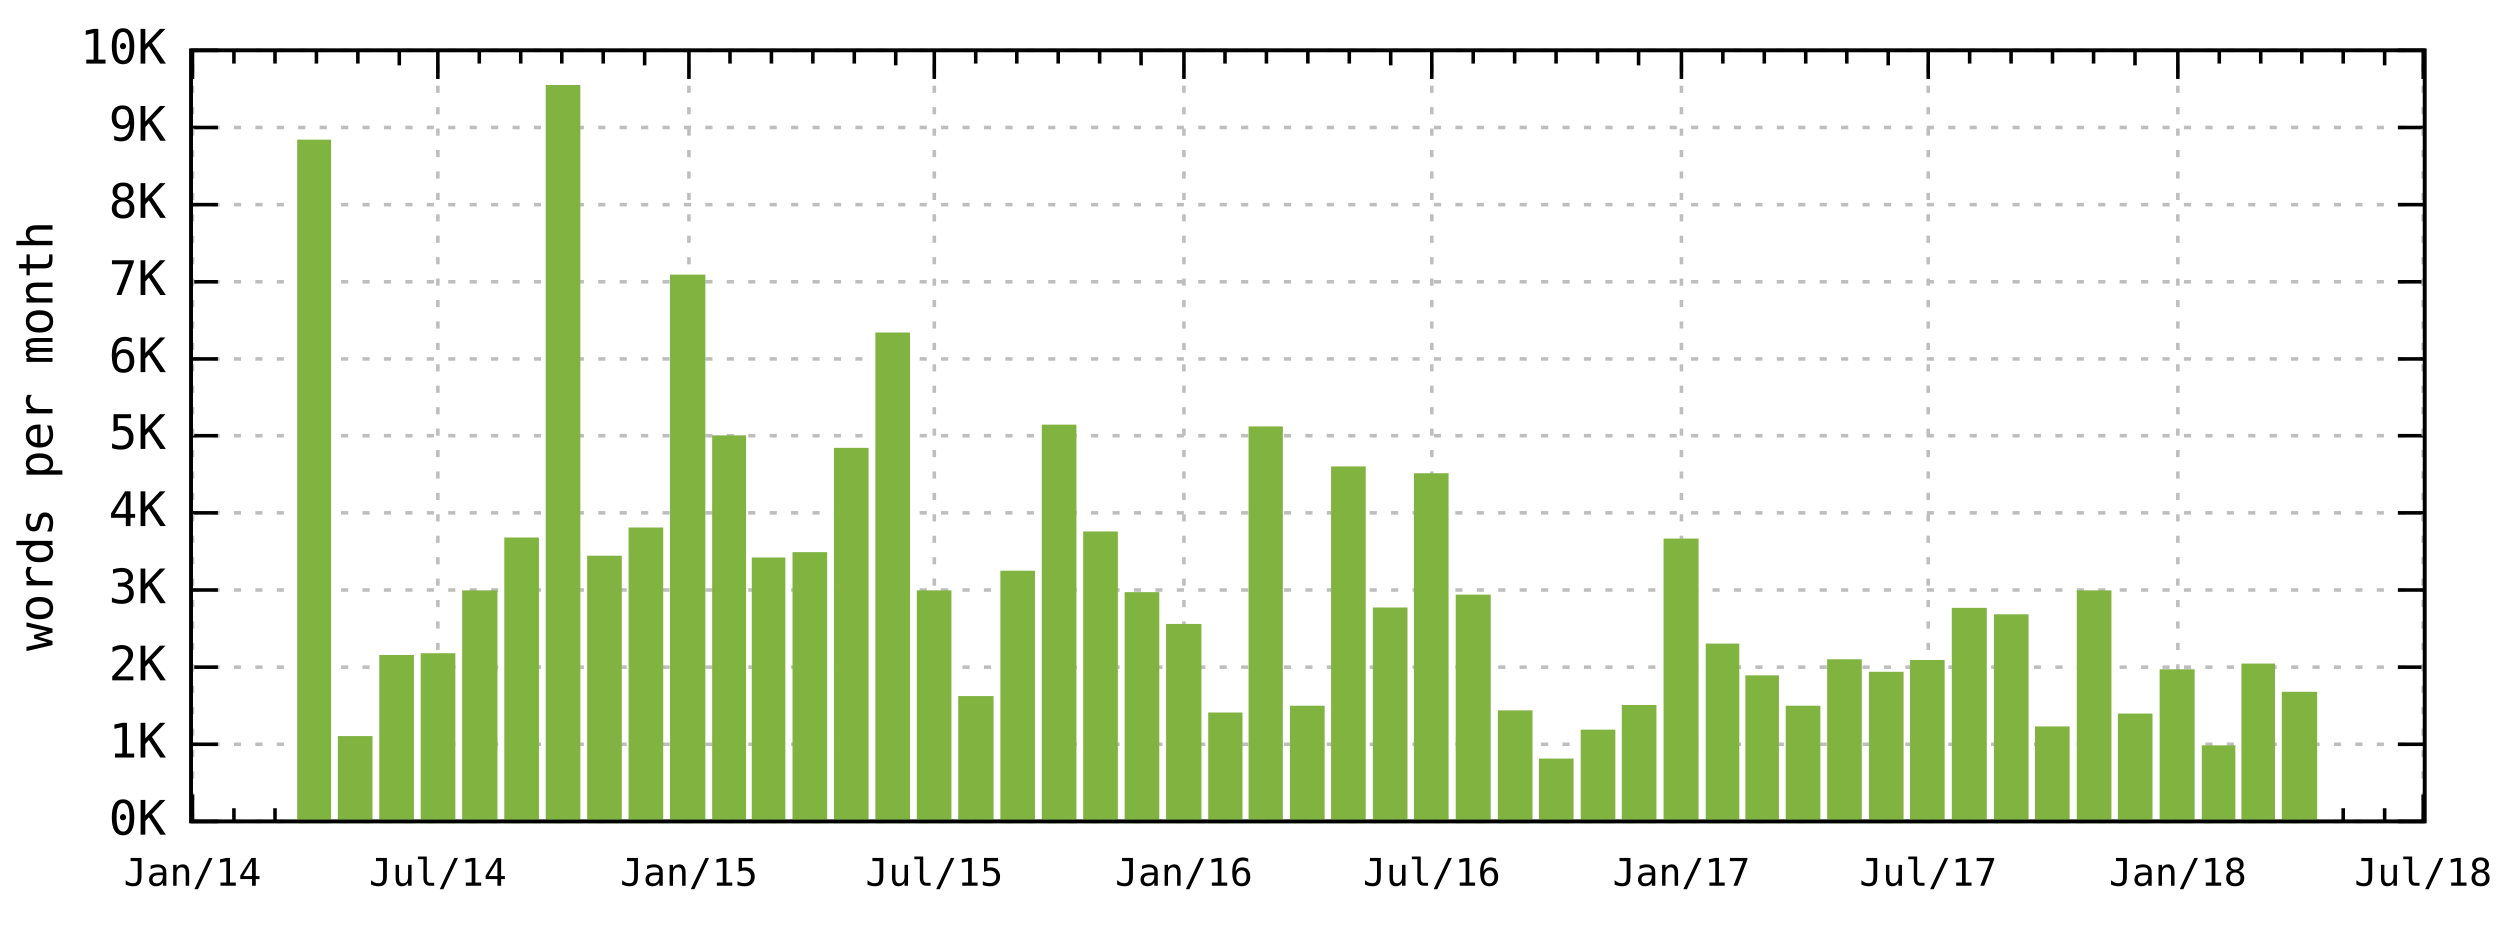
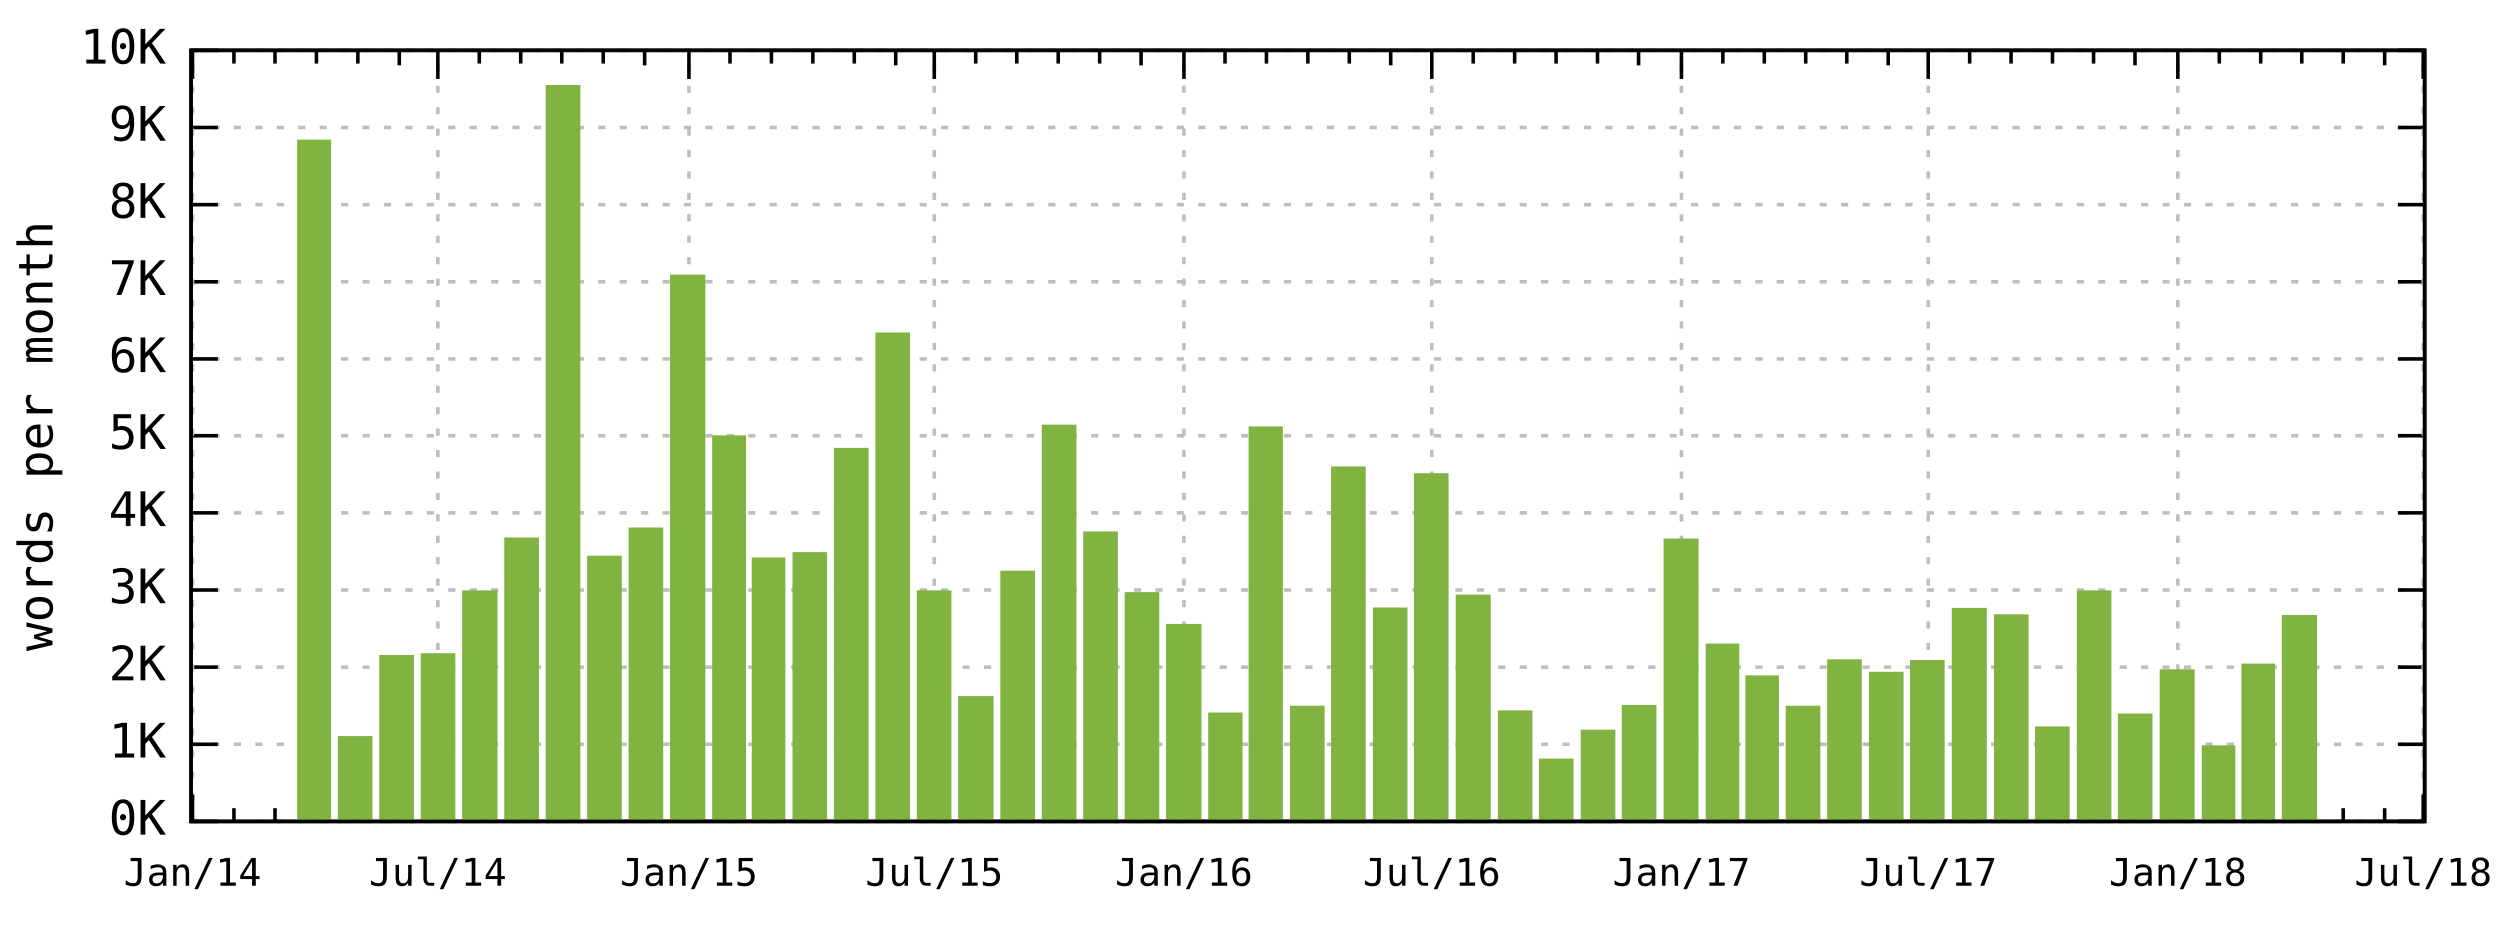
<svg xmlns="http://www.w3.org/2000/svg" xmlns:xlink="http://www.w3.org/1999/xlink" width="700" height="260" viewBox="0 0 700 260">
  <g id="gnuplot_canvas">
    <rect x="0" y="0" width="700" height="260" fill="none" />
    <defs>
      <circle id="gpDot" r="0.5" stroke-width="0.5" />
      <path id="gpPt0" stroke-width="0.267" stroke="currentColor" d="M-1,0 h2 M0,-1 v2" />
      <path id="gpPt1" stroke-width="0.267" stroke="currentColor" d="M-1,-1 L1,1 M1,-1 L-1,1" />
      <path id="gpPt2" stroke-width="0.267" stroke="currentColor" d="M-1,0 L1,0 M0,-1 L0,1 M-1,-1 L1,1 M-1,1 L1,-1" />
      <rect id="gpPt3" stroke-width="0.267" stroke="currentColor" x="-1" y="-1" width="2" height="2" />
      <rect id="gpPt4" stroke-width="0.267" stroke="currentColor" fill="currentColor" x="-1" y="-1" width="2" height="2" />
      <circle id="gpPt5" stroke-width="0.267" stroke="currentColor" cx="0" cy="0" r="1" />
      <use xlink:href="#gpPt5" id="gpPt6" fill="currentColor" stroke="none" />
      <path id="gpPt7" stroke-width="0.267" stroke="currentColor" d="M0,-1.33 L-1.33,0.67 L1.33,0.67 z" />
      <use xlink:href="#gpPt7" id="gpPt8" fill="currentColor" stroke="none" />
      <use xlink:href="#gpPt7" id="gpPt9" stroke="currentColor" transform="rotate(180)" />
      <use xlink:href="#gpPt9" id="gpPt10" fill="currentColor" stroke="none" />
      <use xlink:href="#gpPt3" id="gpPt11" stroke="currentColor" transform="rotate(45)" />
      <use xlink:href="#gpPt11" id="gpPt12" fill="currentColor" stroke="none" />
    </defs>
    <g style="fill:none; color:white; stroke:currentColor; stroke-width:1.00; stroke-linecap:butt; stroke-linejoin:miter">
</g>
    <g style="fill:none; color:black; stroke:currentColor; stroke-width:1.00; stroke-linecap:butt; stroke-linejoin:miter">
</g>
    <g style="fill:none; color:gray; stroke:currentColor; stroke-width:1.00; stroke-linecap:butt; stroke-linejoin:miter">
      <path stroke="rgb(190, 190, 190)" stroke-dasharray=" 2,4" class="gridline" d="M53.5,230.0 L678.9,230.0  h0.01" />
    </g>
    <g style="fill:none; color:black; stroke:currentColor; stroke-width:1.00; stroke-linecap:butt; stroke-linejoin:miter">
      <path stroke="black" d="M53.5,230.0 L61.0,230.0 M678.9,230.0 L671.4,230.0  h0.01" />
      <g transform="translate(46.5,233.7)" style="stroke:none; fill:rgb(0,0,0); font-family:monospace; font-size:10.00pt; text-anchor:end">
        <text>0K</text>
      </g>
    </g>
    <g style="fill:none; color:gray; stroke:currentColor; stroke-width:1.00; stroke-linecap:butt; stroke-linejoin:miter">
      <path stroke="rgb(190, 190, 190)" stroke-dasharray=" 2,4" class="gridline" d="M53.5,208.4 L678.9,208.4  h0.01" />
    </g>
    <g style="fill:none; color:black; stroke:currentColor; stroke-width:1.00; stroke-linecap:butt; stroke-linejoin:miter">
      <path stroke="black" d="M53.5,208.4 L61.0,208.4 M678.9,208.4 L671.4,208.4  h0.01" />
      <g transform="translate(46.5,212.1)" style="stroke:none; fill:rgb(0,0,0); font-family:monospace; font-size:10.00pt; text-anchor:end">
        <text>1K</text>
      </g>
    </g>
    <g style="fill:none; color:gray; stroke:currentColor; stroke-width:1.00; stroke-linecap:butt; stroke-linejoin:miter">
      <path stroke="rgb(190, 190, 190)" stroke-dasharray=" 2,4" class="gridline" d="M53.5,186.8 L678.9,186.8  h0.01" />
    </g>
    <g style="fill:none; color:black; stroke:currentColor; stroke-width:1.00; stroke-linecap:butt; stroke-linejoin:miter">
      <path stroke="black" d="M53.5,186.8 L61.0,186.8 M678.9,186.8 L671.4,186.8  h0.01" />
      <g transform="translate(46.5,190.5)" style="stroke:none; fill:rgb(0,0,0); font-family:monospace; font-size:10.00pt; text-anchor:end">
        <text>2K</text>
      </g>
    </g>
    <g style="fill:none; color:gray; stroke:currentColor; stroke-width:1.00; stroke-linecap:butt; stroke-linejoin:miter">
      <path stroke="rgb(190, 190, 190)" stroke-dasharray=" 2,4" class="gridline" d="M53.5,165.2 L678.9,165.2  h0.01" />
    </g>
    <g style="fill:none; color:black; stroke:currentColor; stroke-width:1.00; stroke-linecap:butt; stroke-linejoin:miter">
      <path stroke="black" d="M53.5,165.2 L61.0,165.2 M678.9,165.2 L671.4,165.2  h0.01" />
      <g transform="translate(46.5,168.9)" style="stroke:none; fill:rgb(0,0,0); font-family:monospace; font-size:10.00pt; text-anchor:end">
        <text>3K</text>
      </g>
    </g>
    <g style="fill:none; color:gray; stroke:currentColor; stroke-width:1.00; stroke-linecap:butt; stroke-linejoin:miter">
      <path stroke="rgb(190, 190, 190)" stroke-dasharray=" 2,4" class="gridline" d="M53.5,143.6 L678.9,143.6  h0.01" />
    </g>
    <g style="fill:none; color:black; stroke:currentColor; stroke-width:1.00; stroke-linecap:butt; stroke-linejoin:miter">
      <path stroke="black" d="M53.5,143.6 L61.0,143.6 M678.9,143.6 L671.4,143.6  h0.01" />
      <g transform="translate(46.5,147.3)" style="stroke:none; fill:rgb(0,0,0); font-family:monospace; font-size:10.00pt; text-anchor:end">
        <text>4K</text>
      </g>
    </g>
    <g style="fill:none; color:gray; stroke:currentColor; stroke-width:1.00; stroke-linecap:butt; stroke-linejoin:miter">
      <path stroke="rgb(190, 190, 190)" stroke-dasharray=" 2,4" class="gridline" d="M53.5,122.0 L678.9,122.0  h0.01" />
    </g>
    <g style="fill:none; color:black; stroke:currentColor; stroke-width:1.00; stroke-linecap:butt; stroke-linejoin:miter">
      <path stroke="black" d="M53.5,122.0 L61.0,122.0 M678.9,122.0 L671.4,122.0  h0.01" />
      <g transform="translate(46.5,125.7)" style="stroke:none; fill:rgb(0,0,0); font-family:monospace; font-size:10.00pt; text-anchor:end">
        <text>5K</text>
      </g>
    </g>
    <g style="fill:none; color:gray; stroke:currentColor; stroke-width:1.00; stroke-linecap:butt; stroke-linejoin:miter">
      <path stroke="rgb(190, 190, 190)" stroke-dasharray=" 2,4" class="gridline" d="M53.5,100.5 L678.9,100.5  h0.01" />
    </g>
    <g style="fill:none; color:black; stroke:currentColor; stroke-width:1.00; stroke-linecap:butt; stroke-linejoin:miter">
      <path stroke="black" d="M53.5,100.5 L61.0,100.5 M678.9,100.5 L671.4,100.5  h0.01" />
      <g transform="translate(46.5,104.2)" style="stroke:none; fill:rgb(0,0,0); font-family:monospace; font-size:10.00pt; text-anchor:end">
        <text>6K</text>
      </g>
    </g>
    <g style="fill:none; color:gray; stroke:currentColor; stroke-width:1.00; stroke-linecap:butt; stroke-linejoin:miter">
      <path stroke="rgb(190, 190, 190)" stroke-dasharray=" 2,4" class="gridline" d="M53.5,78.9 L678.9,78.9  h0.01" />
    </g>
    <g style="fill:none; color:black; stroke:currentColor; stroke-width:1.00; stroke-linecap:butt; stroke-linejoin:miter">
      <path stroke="black" d="M53.5,78.9 L61.0,78.9 M678.9,78.9 L671.4,78.9  h0.01" />
      <g transform="translate(46.5,82.6)" style="stroke:none; fill:rgb(0,0,0); font-family:monospace; font-size:10.00pt; text-anchor:end">
        <text>7K</text>
      </g>
    </g>
    <g style="fill:none; color:gray; stroke:currentColor; stroke-width:1.00; stroke-linecap:butt; stroke-linejoin:miter">
      <path stroke="rgb(190, 190, 190)" stroke-dasharray=" 2,4" class="gridline" d="M53.5,57.3 L678.9,57.3  h0.01" />
    </g>
    <g style="fill:none; color:black; stroke:currentColor; stroke-width:1.00; stroke-linecap:butt; stroke-linejoin:miter">
      <path stroke="black" d="M53.5,57.3 L61.0,57.3 M678.9,57.3 L671.4,57.3  h0.01" />
      <g transform="translate(46.5,61.0)" style="stroke:none; fill:rgb(0,0,0); font-family:monospace; font-size:10.00pt; text-anchor:end">
        <text>8K</text>
      </g>
    </g>
    <g style="fill:none; color:gray; stroke:currentColor; stroke-width:1.00; stroke-linecap:butt; stroke-linejoin:miter">
      <path stroke="rgb(190, 190, 190)" stroke-dasharray=" 2,4" class="gridline" d="M53.5,35.7 L678.9,35.7  h0.01" />
    </g>
    <g style="fill:none; color:black; stroke:currentColor; stroke-width:1.00; stroke-linecap:butt; stroke-linejoin:miter">
      <path stroke="black" d="M53.5,35.7 L61.0,35.7 M678.9,35.7 L671.4,35.7  h0.01" />
      <g transform="translate(46.5,39.4)" style="stroke:none; fill:rgb(0,0,0); font-family:monospace; font-size:10.00pt; text-anchor:end">
        <text>9K</text>
      </g>
    </g>
    <g style="fill:none; color:gray; stroke:currentColor; stroke-width:1.00; stroke-linecap:butt; stroke-linejoin:miter">
      <path stroke="rgb(190, 190, 190)" stroke-dasharray=" 2,4" class="gridline" d="M53.5,14.1 L678.9,14.1  h0.01" />
    </g>
    <g style="fill:none; color:black; stroke:currentColor; stroke-width:1.00; stroke-linecap:butt; stroke-linejoin:miter">
      <path stroke="black" d="M53.5,14.1 L61.0,14.1 M678.9,14.1 L671.4,14.1  h0.01" />
      <g transform="translate(46.5,17.8)" style="stroke:none; fill:rgb(0,0,0); font-family:monospace; font-size:10.00pt; text-anchor:end">
        <text>10K</text>
      </g>
    </g>
    <g style="fill:none; color:gray; stroke:currentColor; stroke-width:1.00; stroke-linecap:butt; stroke-linejoin:miter">
      <path stroke="rgb(190, 190, 190)" stroke-dasharray=" 2,4" class="gridline" d="M53.9,230.0 L53.9,14.1  h0.01" />
    </g>
    <g style="fill:none; color:black; stroke:currentColor; stroke-width:1.00; stroke-linecap:butt; stroke-linejoin:miter">
      <path stroke="black" d="M53.9,230.0 L53.9,222.5 M53.9,14.1 L53.9,21.6  h0.01" />
      <g transform="translate(53.9,248.0)" style="stroke:none; fill:rgb(0,0,0); font-family:monospace; font-size:8.00pt; text-anchor:middle">
        <text>Jan/14</text>
      </g>
      <path stroke="black" d="M65.5,230.0 L65.5,226.3 M65.5,14.1 L65.5,17.8 M77.0,230.0 L77.0,226.3 M77.0,14.1 L77.0,17.8    M88.6,230.0 L88.6,226.3 M88.6,14.1 L88.6,17.8 M100.2,230.0 L100.2,226.3 M100.2,14.1 L100.2,17.8    M111.8,230.0 L111.8,226.3 M111.8,14.1 L111.8,17.8  h0.01" />
    </g>
    <g style="fill:none; color:gray; stroke:currentColor; stroke-width:1.00; stroke-linecap:butt; stroke-linejoin:miter">
      <path stroke="rgb(190, 190, 190)" stroke-dasharray=" 2,4" class="gridline" d="M122.6,230.0 L122.6,14.1  h0.01" />
    </g>
    <g style="fill:none; color:black; stroke:currentColor; stroke-width:1.00; stroke-linecap:butt; stroke-linejoin:miter">
      <path stroke="black" d="M122.6,230.0 L122.6,222.5 M122.6,14.1 L122.6,21.6  h0.01" />
      <g transform="translate(122.6,248.0)" style="stroke:none; fill:rgb(0,0,0); font-family:monospace; font-size:8.00pt; text-anchor:middle">
        <text>Jul/14</text>
      </g>
      <path stroke="black" d="M134.2,230.0 L134.2,226.3 M134.2,14.1 L134.2,17.8 M145.8,230.0 L145.8,226.3 M145.8,14.1 L145.8,17.8    M157.3,230.0 L157.3,226.3 M157.3,14.1 L157.3,17.8 M168.9,230.0 L168.9,226.3 M168.9,14.1 L168.9,17.8    M180.5,230.0 L180.5,226.3 M180.5,14.1 L180.5,17.8  h0.01" />
    </g>
    <g style="fill:none; color:gray; stroke:currentColor; stroke-width:1.00; stroke-linecap:butt; stroke-linejoin:miter">
      <path stroke="rgb(190, 190, 190)" stroke-dasharray=" 2,4" class="gridline" d="M192.9,230.0 L192.9,14.1  h0.01" />
    </g>
    <g style="fill:none; color:black; stroke:currentColor; stroke-width:1.00; stroke-linecap:butt; stroke-linejoin:miter">
      <path stroke="black" d="M192.9,230.0 L192.9,222.5 M192.9,14.1 L192.9,21.6  h0.01" />
      <g transform="translate(192.9,248.0)" style="stroke:none; fill:rgb(0,0,0); font-family:monospace; font-size:8.00pt; text-anchor:middle">
        <text>Jan/15</text>
      </g>
      <path stroke="black" d="M204.4,230.0 L204.4,226.3 M204.4,14.1 L204.4,17.8 M216.0,230.0 L216.0,226.3 M216.0,14.1 L216.0,17.8    M227.6,230.0 L227.6,226.3 M227.6,14.1 L227.6,17.8 M239.2,230.0 L239.2,226.3 M239.2,14.1 L239.2,17.8    M250.8,230.0 L250.8,226.3 M250.8,14.1 L250.8,17.8  h0.01" />
    </g>
    <g style="fill:none; color:gray; stroke:currentColor; stroke-width:1.00; stroke-linecap:butt; stroke-linejoin:miter">
      <path stroke="rgb(190, 190, 190)" stroke-dasharray=" 2,4" class="gridline" d="M261.6,230.0 L261.6,14.1  h0.01" />
    </g>
    <g style="fill:none; color:black; stroke:currentColor; stroke-width:1.00; stroke-linecap:butt; stroke-linejoin:miter">
      <path stroke="black" d="M261.6,230.0 L261.6,222.5 M261.6,14.1 L261.6,21.6  h0.01" />
      <g transform="translate(261.6,248.0)" style="stroke:none; fill:rgb(0,0,0); font-family:monospace; font-size:8.00pt; text-anchor:middle">
        <text>Jul/15</text>
      </g>
      <path stroke="black" d="M273.2,230.0 L273.2,226.3 M273.2,14.1 L273.2,17.8 M284.7,230.0 L284.7,226.3 M284.7,14.1 L284.7,17.8    M296.3,230.0 L296.3,226.3 M296.3,14.1 L296.3,17.8 M307.9,230.0 L307.9,226.3 M307.9,14.1 L307.9,17.8    M319.5,230.0 L319.5,226.3 M319.5,14.1 L319.5,17.8  h0.01" />
    </g>
    <g style="fill:none; color:gray; stroke:currentColor; stroke-width:1.00; stroke-linecap:butt; stroke-linejoin:miter">
      <path stroke="rgb(190, 190, 190)" stroke-dasharray=" 2,4" class="gridline" d="M331.5,230.0 L331.5,14.1  h0.01" />
    </g>
    <g style="fill:none; color:black; stroke:currentColor; stroke-width:1.00; stroke-linecap:butt; stroke-linejoin:miter">
      <path stroke="black" d="M331.5,230.0 L331.5,222.5 M331.5,14.1 L331.5,21.6  h0.01" />
      <g transform="translate(331.5,248.0)" style="stroke:none; fill:rgb(0,0,0); font-family:monospace; font-size:8.00pt; text-anchor:middle">
        <text>Jan/16</text>
      </g>
      <path stroke="black" d="M343.0,230.0 L343.0,226.3 M343.0,14.1 L343.0,17.8 M354.6,230.0 L354.6,226.3 M354.6,14.1 L354.6,17.8    M366.2,230.0 L366.2,226.3 M366.2,14.1 L366.2,17.8 M377.8,230.0 L377.8,226.3 M377.8,14.1 L377.8,17.8    M389.4,230.0 L389.4,226.3 M389.4,14.1 L389.4,17.8  h0.01" />
    </g>
    <g style="fill:none; color:gray; stroke:currentColor; stroke-width:1.00; stroke-linecap:butt; stroke-linejoin:miter">
      <path stroke="rgb(190, 190, 190)" stroke-dasharray=" 2,4" class="gridline" d="M400.9,230.0 L400.9,14.1  h0.01" />
    </g>
    <g style="fill:none; color:black; stroke:currentColor; stroke-width:1.00; stroke-linecap:butt; stroke-linejoin:miter">
      <path stroke="black" d="M400.9,230.0 L400.9,222.5 M400.9,14.1 L400.9,21.6  h0.01" />
      <g transform="translate(400.9,248.0)" style="stroke:none; fill:rgb(0,0,0); font-family:monospace; font-size:8.00pt; text-anchor:middle">
        <text>Jul/16</text>
      </g>
      <path stroke="black" d="M412.5,230.0 L412.5,226.3 M412.5,14.1 L412.5,17.8 M424.1,230.0 L424.1,226.3 M424.1,14.1 L424.1,17.8    M435.7,230.0 L435.7,226.3 M435.7,14.1 L435.7,17.8 M447.3,230.0 L447.3,226.3 M447.3,14.1 L447.3,17.8    M458.8,230.0 L458.8,226.3 M458.8,14.1 L458.8,17.8  h0.01" />
    </g>
    <g style="fill:none; color:gray; stroke:currentColor; stroke-width:1.00; stroke-linecap:butt; stroke-linejoin:miter">
      <path stroke="rgb(190, 190, 190)" stroke-dasharray=" 2,4" class="gridline" d="M470.8,230.0 L470.8,14.1  h0.01" />
    </g>
    <g style="fill:none; color:black; stroke:currentColor; stroke-width:1.00; stroke-linecap:butt; stroke-linejoin:miter">
      <path stroke="black" d="M470.8,230.0 L470.8,222.5 M470.8,14.1 L470.8,21.6  h0.01" />
      <g transform="translate(470.8,248.0)" style="stroke:none; fill:rgb(0,0,0); font-family:monospace; font-size:8.00pt; text-anchor:middle">
        <text>Jan/17</text>
      </g>
      <path stroke="black" d="M482.4,230.0 L482.4,226.3 M482.4,14.1 L482.4,17.8 M494.0,230.0 L494.0,226.3 M494.0,14.1 L494.0,17.8    M505.6,230.0 L505.6,226.3 M505.6,14.1 L505.6,17.8 M517.1,230.0 L517.1,226.3 M517.1,14.1 L517.1,17.8    M528.7,230.0 L528.7,226.3 M528.7,14.1 L528.7,17.8  h0.01" />
    </g>
    <g style="fill:none; color:gray; stroke:currentColor; stroke-width:1.00; stroke-linecap:butt; stroke-linejoin:miter">
      <path stroke="rgb(190, 190, 190)" stroke-dasharray=" 2,4" class="gridline" d="M539.9,230.0 L539.9,14.1  h0.01" />
    </g>
    <g style="fill:none; color:black; stroke:currentColor; stroke-width:1.00; stroke-linecap:butt; stroke-linejoin:miter">
      <path stroke="black" d="M539.9,230.0 L539.9,222.5 M539.9,14.1 L539.9,21.6  h0.01" />
      <g transform="translate(539.9,248.0)" style="stroke:none; fill:rgb(0,0,0); font-family:monospace; font-size:8.00pt; text-anchor:middle">
        <text>Jul/17</text>
      </g>
      <path stroke="black" d="M551.5,230.0 L551.5,226.3 M551.5,14.1 L551.5,17.8 M563.1,230.0 L563.1,226.3 M563.1,14.1 L563.1,17.8    M574.7,230.0 L574.7,226.3 M574.7,14.1 L574.7,17.8 M586.2,230.0 L586.2,226.3 M586.2,14.1 L586.2,17.8    M597.8,230.0 L597.8,226.3 M597.8,14.1 L597.8,17.8  h0.01" />
    </g>
    <g style="fill:none; color:gray; stroke:currentColor; stroke-width:1.00; stroke-linecap:butt; stroke-linejoin:miter">
      <path stroke="rgb(190, 190, 190)" stroke-dasharray=" 2,4" class="gridline" d="M609.8,230.0 L609.8,14.1  h0.01" />
    </g>
    <g style="fill:none; color:black; stroke:currentColor; stroke-width:1.00; stroke-linecap:butt; stroke-linejoin:miter">
      <path stroke="black" d="M609.8,230.0 L609.8,222.5 M609.8,14.1 L609.8,21.6  h0.01" />
      <g transform="translate(609.8,248.0)" style="stroke:none; fill:rgb(0,0,0); font-family:monospace; font-size:8.00pt; text-anchor:middle">
        <text>Jan/18</text>
      </g>
      <path stroke="black" d="M621.4,230.0 L621.4,226.3 M621.4,14.1 L621.4,17.8 M633.0,230.0 L633.0,226.3 M633.0,14.1 L633.0,17.8    M644.5,230.0 L644.5,226.3 M644.5,14.1 L644.5,17.8 M656.1,230.0 L656.1,226.3 M656.1,14.1 L656.1,17.8    M667.7,230.0 L667.7,226.3 M667.7,14.1 L667.7,17.8  h0.01" />
    </g>
    <g style="fill:none; color:gray; stroke:currentColor; stroke-width:1.00; stroke-linecap:butt; stroke-linejoin:miter">
      <path stroke="rgb(190, 190, 190)" stroke-dasharray=" 2,4" class="gridline" d="M678.5,230.0 L678.5,14.1  h0.01" />
    </g>
    <g style="fill:none; color:black; stroke:currentColor; stroke-width:1.00; stroke-linecap:butt; stroke-linejoin:miter">
      <path stroke="black" d="M678.5,230.0 L678.5,222.5 M678.5,14.1 L678.5,21.6  h0.01" />
      <g transform="translate(678.5,248.0)" style="stroke:none; fill:rgb(0,0,0); font-family:monospace; font-size:8.00pt; text-anchor:middle">
        <text>Jul/18</text>
      </g>
      <path stroke="black" d="M53.5,14.1 L53.5,230.0 L678.9,230.0 L678.9,14.1 L53.5,14.1 Z  h0.01" />
      <g transform="translate(14.7,122.1) rotate(270)" style="stroke:none; fill:rgb(0,0,0); font-family:monospace; font-size:10.00pt; text-anchor:middle">
        <text>words per month</text>
      </g>
    </g>
    <g id="gnuplot_plot_1">
      <g style="fill:none; color:red; stroke:currentColor; stroke-width:1.00; stroke-linecap:butt; stroke-linejoin:miter">
        <g style="stroke:none; shape-rendering:crispEdges">
          <polygon fill="rgb(129, 179,  65)" points="83.7,230.0 92.3,230.0 92.3,39.5 83.7,39.5 " />
        </g>
        <path stroke="rgb(129, 179,  65)" d="M83.7,230.0 L83.7,39.6 L92.2,39.6 L92.2,230.0 L83.7,230.0 Z  h0.01" />
        <g style="stroke:none; shape-rendering:crispEdges">
          <polygon fill="rgb(129, 179,  65)" points="95.1,230.0 103.9,230.0 103.9,206.5 95.1,206.5 " />
        </g>
        <path stroke="rgb(129, 179,  65)" d="M95.1,230.0 L95.1,206.6 L103.8,206.6 L103.8,230.0 L95.1,230.0 Z  h0.01" />
        <g style="stroke:none; shape-rendering:crispEdges">
          <polygon fill="rgb(129, 179,  65)" points="106.7,230.0 115.5,230.0 115.5,183.8 106.7,183.8 " />
        </g>
        <path stroke="rgb(129, 179,  65)" d="M106.7,230.0 L106.7,183.9 L115.4,183.9 L115.4,230.0 L106.7,230.0 Z  h0.01" />
        <g style="stroke:none; shape-rendering:crispEdges">
          <polygon fill="rgb(129, 179,  65)" points="118.3,230.0 127.1,230.0 127.1,183.3 118.3,183.3 " />
        </g>
        <path stroke="rgb(129, 179,  65)" d="M118.3,230.0 L118.3,183.4 L127.0,183.4 L127.0,230.0 L118.3,230.0 Z  h0.01" />
        <g style="stroke:none; shape-rendering:crispEdges">
          <polygon fill="rgb(129, 179,  65)" points="129.9,230.0 138.9,230.0 138.9,165.7 129.9,165.7 " />
        </g>
        <path stroke="rgb(129, 179,  65)" d="M129.9,230.0 L129.9,165.8 L138.8,165.8 L138.8,230.0 L129.9,230.0 Z  h0.01" />
        <g style="stroke:none; shape-rendering:crispEdges">
          <polygon fill="rgb(129, 179,  65)" points="141.7,230.0 150.5,230.0 150.5,150.9 141.7,150.9 " />
        </g>
        <path stroke="rgb(129, 179,  65)" d="M141.7,230.0 L141.7,151.0 L150.4,151.0 L150.4,230.0 L141.7,230.0 Z  h0.01" />
        <g style="stroke:none; shape-rendering:crispEdges">
          <polygon fill="rgb(129, 179,  65)" points="153.3,230.0 162.1,230.0 162.1,24.2 153.3,24.2 " />
        </g>
        <path stroke="rgb(129, 179,  65)" d="M153.3,230.0 L153.3,24.3 L162.0,24.3 L162.0,230.0 L153.3,230.0 Z  h0.01" />
        <g style="stroke:none; shape-rendering:crispEdges">
          <polygon fill="rgb(129, 179,  65)" points="164.9,230.0 173.7,230.0 173.7,156.0 164.9,156.0 " />
        </g>
        <path stroke="rgb(129, 179,  65)" d="M164.9,230.0 L164.9,156.1 L173.6,156.1 L173.6,230.0 L164.9,230.0 Z  h0.01" />
        <g style="stroke:none; shape-rendering:crispEdges">
          <polygon fill="rgb(129, 179,  65)" points="176.5,230.0 185.3,230.0 185.3,148.1 176.5,148.1 " />
        </g>
        <path stroke="rgb(129, 179,  65)" d="M176.5,230.0 L176.5,148.2 L185.2,148.2 L185.2,230.0 L176.5,230.0 Z  h0.01" />
        <g style="stroke:none; shape-rendering:crispEdges">
          <polygon fill="rgb(129, 179,  65)" points="188.1,230.0 197.1,230.0 197.1,77.3 188.1,77.3 " />
        </g>
        <path stroke="rgb(129, 179,  65)" d="M188.1,230.0 L188.1,77.4 L197.0,77.4 L197.0,230.0 L188.1,230.0 Z  h0.01" />
        <g style="stroke:none; shape-rendering:crispEdges">
          <polygon fill="rgb(129, 179,  65)" points="199.9,230.0 208.5,230.0 208.5,122.3 199.9,122.3 " />
        </g>
        <path stroke="rgb(129, 179,  65)" d="M199.9,230.0 L199.9,122.4 L208.4,122.4 L208.4,230.0 L199.9,230.0 Z  h0.01" />
        <g style="stroke:none; shape-rendering:crispEdges">
          <polygon fill="rgb(129, 179,  65)" points="211.0,230.0 219.5,230.0 219.5,156.5 211.0,156.5 " />
        </g>
        <path stroke="rgb(129, 179,  65)" d="M211.0,230.0 L211.0,156.6 L219.4,156.6 L219.4,230.0 L211.0,230.0 Z  h0.01" />
        <g style="stroke:none; shape-rendering:crispEdges">
          <polygon fill="rgb(129, 179,  65)" points="222.4,230.0 231.2,230.0 231.2,155.0 222.4,155.0 " />
        </g>
        <path stroke="rgb(129, 179,  65)" d="M222.4,230.0 L222.4,155.1 L231.1,155.1 L231.1,230.0 L222.4,230.0 Z  h0.01" />
        <g style="stroke:none; shape-rendering:crispEdges">
          <polygon fill="rgb(129, 179,  65)" points="234.0,230.0 242.8,230.0 242.8,125.8 234.0,125.8 " />
        </g>
        <path stroke="rgb(129, 179,  65)" d="M234.0,230.0 L234.0,125.9 L242.7,125.9 L242.7,230.0 L234.0,230.0 Z  h0.01" />
        <g style="stroke:none; shape-rendering:crispEdges">
          <polygon fill="rgb(129, 179,  65)" points="245.6,230.0 254.4,230.0 254.4,93.5 245.6,93.5 " />
        </g>
        <path stroke="rgb(129, 179,  65)" d="M245.6,230.0 L245.6,93.6 L254.3,93.6 L254.3,230.0 L245.6,230.0 Z  h0.01" />
        <g style="stroke:none; shape-rendering:crispEdges">
          <polygon fill="rgb(129, 179,  65)" points="257.2,230.0 266.0,230.0 266.0,165.7 257.2,165.7 " />
        </g>
        <path stroke="rgb(129, 179,  65)" d="M257.2,230.0 L257.2,165.8 L265.9,165.8 L265.9,230.0 L257.2,230.0 Z  h0.01" />
        <g style="stroke:none; shape-rendering:crispEdges">
          <polygon fill="rgb(129, 179,  65)" points="268.8,230.0 277.8,230.0 277.8,195.3 268.8,195.3 " />
        </g>
        <path stroke="rgb(129, 179,  65)" d="M268.8,230.0 L268.8,195.4 L277.7,195.4 L277.7,230.0 L268.8,230.0 Z  h0.01" />
        <g style="stroke:none; shape-rendering:crispEdges">
          <polygon fill="rgb(129, 179,  65)" points="280.6,230.0 289.4,230.0 289.4,160.2 280.6,160.2 " />
        </g>
        <path stroke="rgb(129, 179,  65)" d="M280.6,230.0 L280.6,160.3 L289.3,160.3 L289.3,230.0 L280.6,230.0 Z  h0.01" />
        <g style="stroke:none; shape-rendering:crispEdges">
          <polygon fill="rgb(129, 179,  65)" points="292.2,230.0 301.0,230.0 301.0,119.3 292.2,119.3 " />
        </g>
        <path stroke="rgb(129, 179,  65)" d="M292.2,230.0 L292.2,119.4 L300.9,119.4 L300.9,230.0 L292.2,230.0 Z  h0.01" />
        <g style="stroke:none; shape-rendering:crispEdges">
          <polygon fill="rgb(129, 179,  65)" points="303.8,230.0 312.6,230.0 312.6,149.2 303.8,149.2 " />
        </g>
        <path stroke="rgb(129, 179,  65)" d="M303.8,230.0 L303.8,149.3 L312.5,149.3 L312.5,230.0 L303.8,230.0 Z  h0.01" />
        <g style="stroke:none; shape-rendering:crispEdges">
          <polygon fill="rgb(129, 179,  65)" points="315.4,230.0 324.2,230.0 324.2,166.2 315.4,166.2 " />
        </g>
        <path stroke="rgb(129, 179,  65)" d="M315.4,230.0 L315.4,166.3 L324.1,166.3 L324.1,230.0 L315.4,230.0 Z  h0.01" />
        <g style="stroke:none; shape-rendering:crispEdges">
          <polygon fill="rgb(129, 179,  65)" points="327.0,230.0 336.0,230.0 336.0,175.1 327.0,175.1 " />
        </g>
        <path stroke="rgb(129, 179,  65)" d="M327.0,230.0 L327.0,175.2 L335.9,175.2 L335.9,230.0 L327.0,230.0 Z  h0.01" />
        <g style="stroke:none; shape-rendering:crispEdges">
          <polygon fill="rgb(129, 179,  65)" points="338.8,230.0 347.5,230.0 347.5,199.9 338.8,199.9 " />
        </g>
        <path stroke="rgb(129, 179,  65)" d="M338.8,230.0 L338.8,200.0 L347.4,200.0 L347.4,230.0 L338.8,230.0 Z  h0.01" />
        <g style="stroke:none; shape-rendering:crispEdges">
          <polygon fill="rgb(129, 179,  65)" points="350.1,230.0 358.8,230.0 358.8,119.8 350.1,119.8 " />
        </g>
        <path stroke="rgb(129, 179,  65)" d="M350.1,230.0 L350.1,119.9 L358.7,119.9 L358.7,230.0 L350.1,230.0 Z  h0.01" />
        <g style="stroke:none; shape-rendering:crispEdges">
          <polygon fill="rgb(129, 179,  65)" points="361.7,230.0 370.5,230.0 370.5,198.0 361.7,198.0 " />
        </g>
        <path stroke="rgb(129, 179,  65)" d="M361.7,230.0 L361.7,198.1 L370.4,198.1 L370.4,230.0 L361.7,230.0 Z  h0.01" />
        <g style="stroke:none; shape-rendering:crispEdges">
          <polygon fill="rgb(129, 179,  65)" points="373.2,230.0 382.0,230.0 382.0,131.0 373.2,131.0 " />
        </g>
        <path stroke="rgb(129, 179,  65)" d="M373.2,230.0 L373.2,131.1 L381.9,131.1 L381.9,230.0 L373.2,230.0 Z  h0.01" />
        <g style="stroke:none; shape-rendering:crispEdges">
          <polygon fill="rgb(129, 179,  65)" points="384.9,230.0 393.7,230.0 393.7,170.5 384.9,170.5 " />
        </g>
        <path stroke="rgb(129, 179,  65)" d="M384.9,230.0 L384.9,170.6 L393.6,170.6 L393.6,230.0 L384.9,230.0 Z  h0.01" />
        <g style="stroke:none; shape-rendering:crispEdges">
          <polygon fill="rgb(129, 179,  65)" points="396.4,230.0 405.2,230.0 405.2,132.9 396.4,132.9 " />
        </g>
        <path stroke="rgb(129, 179,  65)" d="M396.4,230.0 L396.4,133.0 L405.1,133.0 L405.1,230.0 L396.4,230.0 Z  h0.01" />
        <g style="stroke:none; shape-rendering:crispEdges">
          <polygon fill="rgb(129, 179,  65)" points="408.1,230.0 417.0,230.0 417.0,166.9 408.1,166.9 " />
        </g>
        <path stroke="rgb(129, 179,  65)" d="M408.1,230.0 L408.1,167.0 L416.9,167.0 L416.9,230.0 L408.1,230.0 Z  h0.01" />
        <g style="stroke:none; shape-rendering:crispEdges">
          <polygon fill="rgb(129, 179,  65)" points="419.9,230.0 428.7,230.0 428.7,199.3 419.9,199.3 " />
        </g>
        <path stroke="rgb(129, 179,  65)" d="M419.9,230.0 L419.9,199.4 L428.6,199.4 L428.6,230.0 L419.9,230.0 Z  h0.01" />
        <g style="stroke:none; shape-rendering:crispEdges">
          <polygon fill="rgb(129, 179,  65)" points="431.4,230.0 440.2,230.0 440.2,212.8 431.4,212.8 " />
        </g>
        <path stroke="rgb(129, 179,  65)" d="M431.4,230.0 L431.4,212.9 L440.1,212.9 L440.1,230.0 L431.4,230.0 Z  h0.01" />
        <g style="stroke:none; shape-rendering:crispEdges">
          <polygon fill="rgb(129, 179,  65)" points="443.1,230.0 451.9,230.0 451.9,204.7 443.1,204.7 " />
        </g>
        <path stroke="rgb(129, 179,  65)" d="M443.1,230.0 L443.1,204.8 L451.8,204.8 L451.8,230.0 L443.1,230.0 Z  h0.01" />
        <g style="stroke:none; shape-rendering:crispEdges">
          <polygon fill="rgb(129, 179,  65)" points="454.6,230.0 463.4,230.0 463.4,197.8 454.6,197.8 " />
        </g>
        <path stroke="rgb(129, 179,  65)" d="M454.6,230.0 L454.6,197.9 L463.3,197.9 L463.3,230.0 L454.6,230.0 Z  h0.01" />
        <g style="stroke:none; shape-rendering:crispEdges">
          <polygon fill="rgb(129, 179,  65)" points="466.3,230.0 475.2,230.0 475.2,151.2 466.3,151.2 " />
        </g>
        <path stroke="rgb(129, 179,  65)" d="M466.3,230.0 L466.3,151.3 L475.1,151.3 L475.1,230.0 L466.3,230.0 Z  h0.01" />
        <g style="stroke:none; shape-rendering:crispEdges">
          <polygon fill="rgb(129, 179,  65)" points="478.1,230.0 486.6,230.0 486.6,180.6 478.1,180.6 " />
        </g>
        <path stroke="rgb(129, 179,  65)" d="M478.1,230.0 L478.1,180.7 L486.5,180.7 L486.5,230.0 L478.1,230.0 Z  h0.01" />
        <g style="stroke:none; shape-rendering:crispEdges">
          <polygon fill="rgb(129, 179,  65)" points="489.2,230.0 497.7,230.0 497.7,189.5 489.2,189.5 " />
        </g>
        <path stroke="rgb(129, 179,  65)" d="M489.2,230.0 L489.2,189.6 L497.6,189.6 L497.6,230.0 L489.2,230.0 Z  h0.01" />
        <g style="stroke:none; shape-rendering:crispEdges">
          <polygon fill="rgb(129, 179,  65)" points="500.5,230.0 509.3,230.0 509.3,198.0 500.5,198.0 " />
        </g>
        <path stroke="rgb(129, 179,  65)" d="M500.5,230.0 L500.5,198.1 L509.2,198.1 L509.2,230.0 L500.5,230.0 Z  h0.01" />
        <g style="stroke:none; shape-rendering:crispEdges">
          <polygon fill="rgb(129, 179,  65)" points="512.1,230.0 520.9,230.0 520.9,185.0 512.1,185.0 " />
        </g>
        <path stroke="rgb(129, 179,  65)" d="M512.1,230.0 L512.1,185.1 L520.8,185.1 L520.8,230.0 L512.1,230.0 Z  h0.01" />
        <g style="stroke:none; shape-rendering:crispEdges">
          <polygon fill="rgb(129, 179,  65)" points="523.8,230.0 532.6,230.0 532.6,188.5 523.8,188.5 " />
        </g>
        <path stroke="rgb(129, 179,  65)" d="M523.8,230.0 L523.8,188.6 L532.5,188.6 L532.5,230.0 L523.8,230.0 Z  h0.01" />
        <g style="stroke:none; shape-rendering:crispEdges">
          <polygon fill="rgb(129, 179,  65)" points="535.3,230.0 544.1,230.0 544.1,185.2 535.3,185.2 " />
        </g>
        <path stroke="rgb(129, 179,  65)" d="M535.3,230.0 L535.3,185.3 L544.0,185.3 L544.0,230.0 L535.3,230.0 Z  h0.01" />
        <g style="stroke:none; shape-rendering:crispEdges">
          <polygon fill="rgb(129, 179,  65)" points="547.0,230.0 555.9,230.0 555.9,170.6 547.0,170.6 " />
        </g>
        <path stroke="rgb(129, 179,  65)" d="M547.0,230.0 L547.0,170.7 L555.8,170.7 L555.8,230.0 L547.0,230.0 Z  h0.01" />
        <g style="stroke:none; shape-rendering:crispEdges">
          <polygon fill="rgb(129, 179,  65)" points="558.8,230.0 567.6,230.0 567.6,172.4 558.8,172.4 " />
        </g>
        <path stroke="rgb(129, 179,  65)" d="M558.8,230.0 L558.8,172.5 L567.5,172.5 L567.5,230.0 L558.8,230.0 Z  h0.01" />
        <g style="stroke:none; shape-rendering:crispEdges">
          <polygon fill="rgb(129, 179,  65)" points="570.3,230.0 579.1,230.0 579.1,203.8 570.3,203.8 " />
        </g>
        <path stroke="rgb(129, 179,  65)" d="M570.3,230.0 L570.3,203.9 L579.0,203.9 L579.0,230.0 L570.3,230.0 Z  h0.01" />
        <g style="stroke:none; shape-rendering:crispEdges">
          <polygon fill="rgb(129, 179,  65)" points="582.0,230.0 590.8,230.0 590.8,165.7 582.0,165.7 " />
        </g>
        <path stroke="rgb(129, 179,  65)" d="M582.0,230.0 L582.0,165.8 L590.7,165.8 L590.7,230.0 L582.0,230.0 Z  h0.01" />
        <g style="stroke:none; shape-rendering:crispEdges">
          <polygon fill="rgb(129, 179,  65)" points="593.5,230.0 602.3,230.0 602.3,200.2 593.5,200.2 " />
        </g>
        <path stroke="rgb(129, 179,  65)" d="M593.5,230.0 L593.5,200.3 L602.2,200.3 L602.2,230.0 L593.5,230.0 Z  h0.01" />
        <g style="stroke:none; shape-rendering:crispEdges">
          <polygon fill="rgb(129, 179,  65)" points="605.2,230.0 614.1,230.0 614.1,187.8 605.2,187.8 " />
        </g>
        <path stroke="rgb(129, 179,  65)" d="M605.2,230.0 L605.2,187.9 L614.0,187.9 L614.0,230.0 L605.2,230.0 Z  h0.01" />
        <g style="stroke:none; shape-rendering:crispEdges">
          <polygon fill="rgb(129, 179,  65)" points="617.0,230.0 625.5,230.0 625.5,209.1 617.0,209.1 " />
        </g>
        <path stroke="rgb(129, 179,  65)" d="M617.0,230.0 L617.0,209.2 L625.4,209.2 L625.4,230.0 L617.0,230.0 Z  h0.01" />
        <g style="stroke:none; shape-rendering:crispEdges">
          <polygon fill="rgb(129, 179,  65)" points="628.1,230.0 636.6,230.0 636.6,186.2 628.1,186.2 " />
        </g>
        <path stroke="rgb(129, 179,  65)" d="M628.1,230.0 L628.1,186.3 L636.5,186.3 L636.5,230.0 L628.1,230.0 Z  h0.01" />
        <g style="stroke:none; shape-rendering:crispEdges">
-           <polygon fill="rgb(129, 179,  65)" points="639.4,230.0 648.4,230.0 648.4,194.1 639.4,194.1 " />
-         </g>
-         <path stroke="rgb(129, 179,  65)" d="M639.4,230.0 L639.4,194.2 L648.3,194.2 L648.3,230.0 L639.4,230.0 Z  h0.01" />
+           <polygon fill="rgb(129, 179,  65)" points="639.4,230.0 648.4,230.0 648.4,172.6 639.4,172.6 " />
+         </g>
+         <path stroke="rgb(129, 179,  65)" d="M639.4,230.0 L639.4,172.7 L648.3,172.7 L648.3,230.0 L639.4,230.0 Z  h0.01" />
      </g>
    </g>
    <g style="fill:none; color:black; stroke:currentColor; stroke-width:1.00; stroke-linecap:butt; stroke-linejoin:miter">
      <path stroke="black" d="M53.5,14.1 L53.5,230.0 L678.9,230.0 L678.9,14.1 L53.5,14.1 Z  h0.01" />
    </g>
  </g>
</svg>
